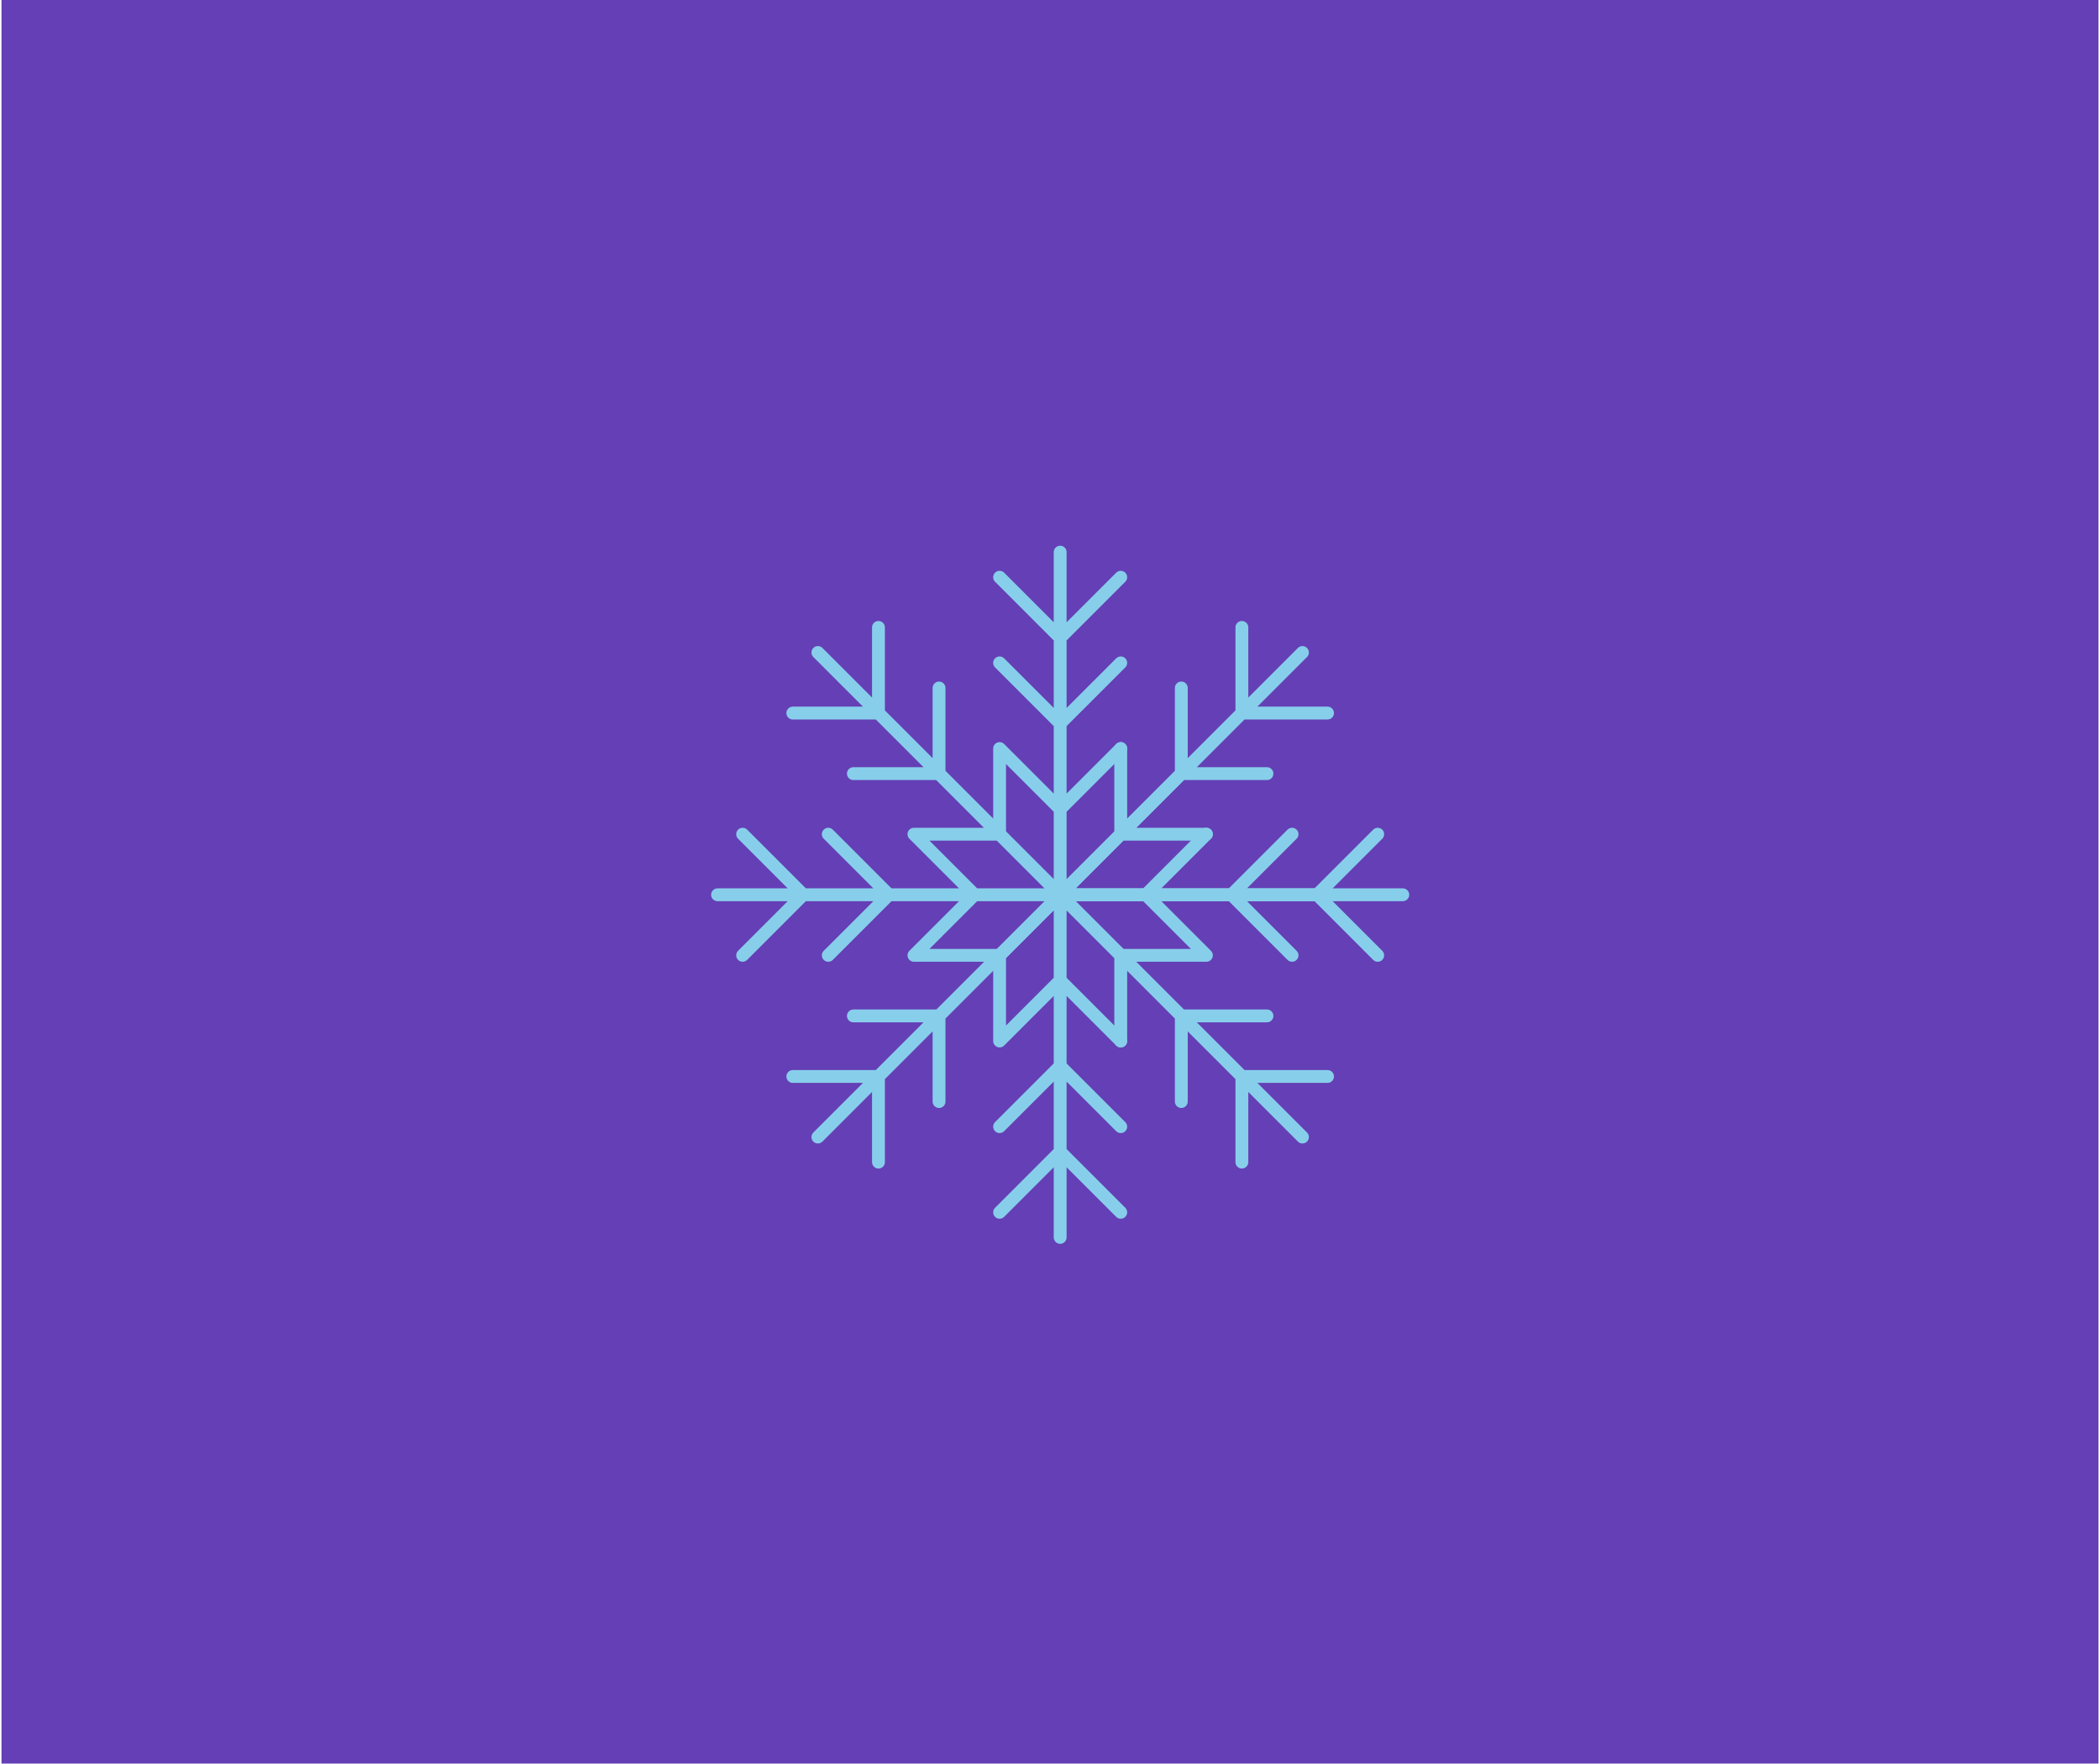
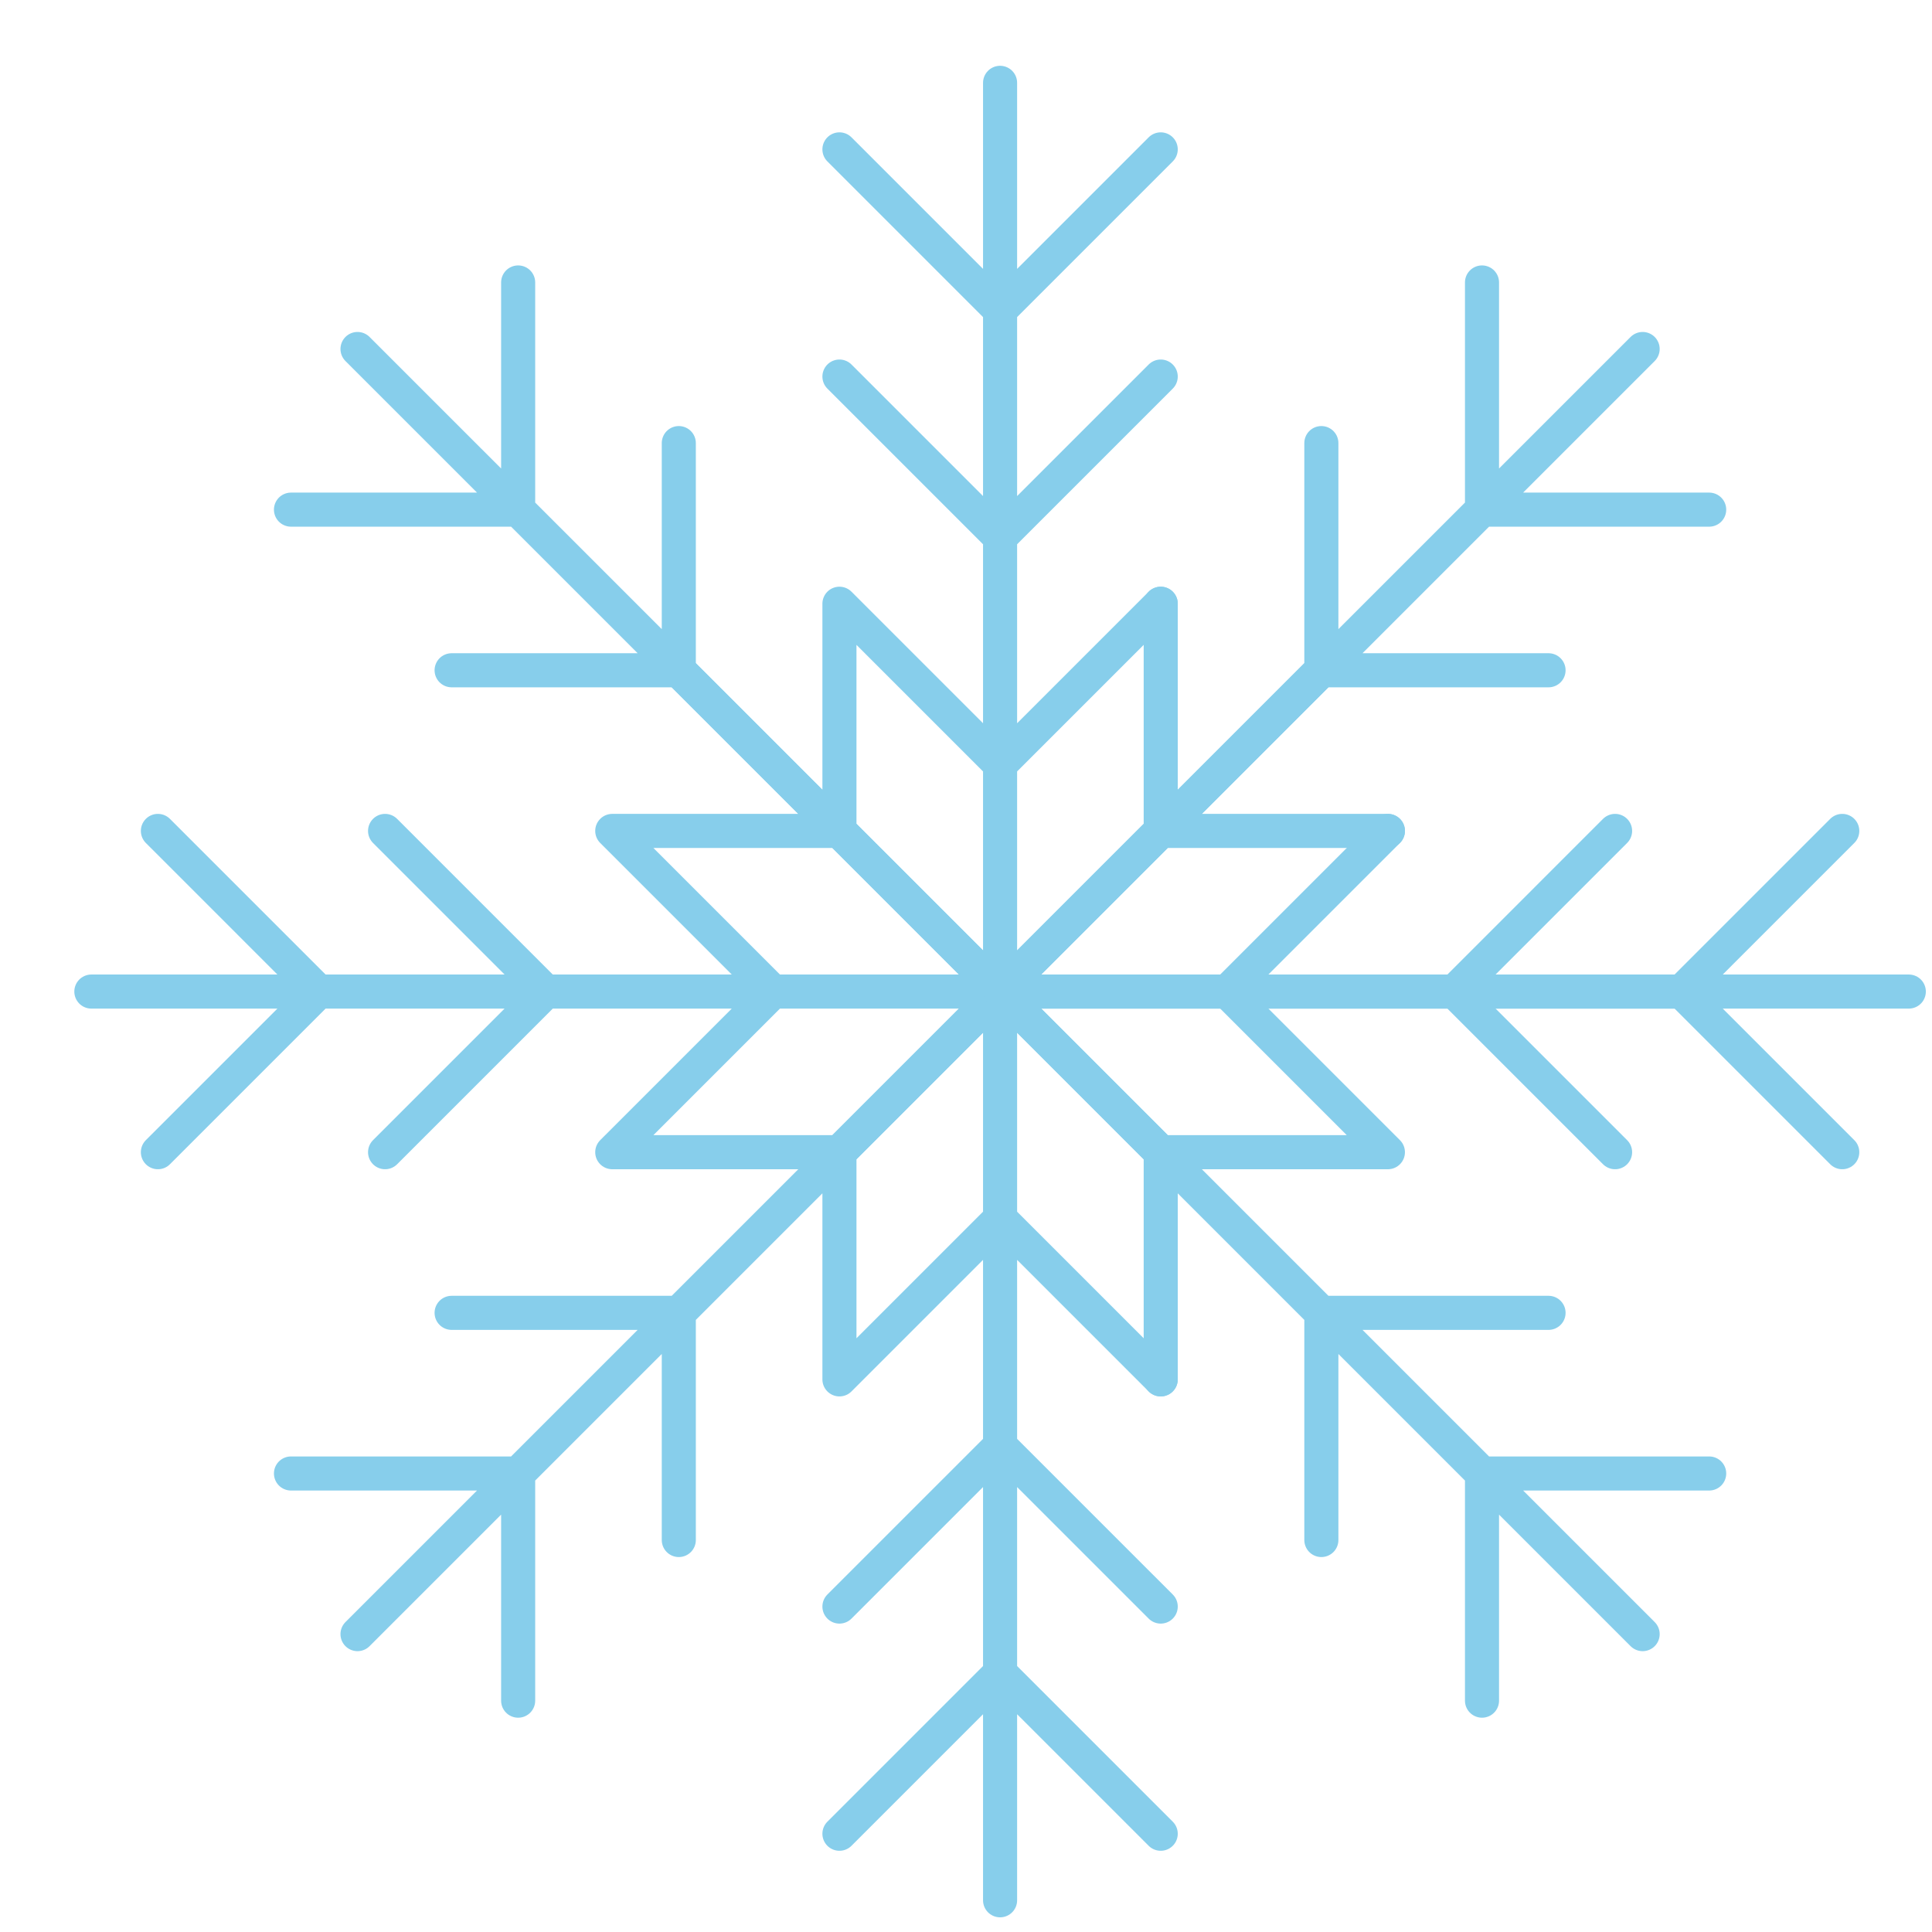
- <svg xmlns="http://www.w3.org/2000/svg" version="1.1" id="svg2" width="516" height="433.333" viewBox="-3 -3 522 439">
-   <g id="deeditor_bgCarrier" stroke-width="0">
-     <rect id="dee_c_e" x="-3" y="-3" width="522" height="439" rx="0" fill="#653fb5" strokewidth="0" />
-   </g>
-   <defs id="defs6" fill="#000000">
-     <clipPath clipPathUnits="userSpaceOnUse" id="clipPath18" fill="#000000">
-       <path d="M 4.965,0.809 H 3861.035 V 3245.189 H 4.965 Z" id="path16" fill="#000000" />
+ <svg xmlns="http://www.w3.org/2000/svg" version="1.1" id="svg2" width="181.333" height="181.333" viewBox="0 0 181.333 181.333">
+   <defs id="defs6">
+     <clipPath clipPathUnits="userSpaceOnUse" id="clipPath18">
+       <path d="M 8.336,8.336 H 1357.656 V 1357.656 H 8.336 Z" id="path16" />
    </clipPath>
  </defs>
-   <g id="g8" transform="matrix(1.333333,0,0,-1.333333,0,433.3333)">
+   <g id="g8" transform="matrix(1.333333,0,0,-1.333333,0,181.3333)">
    <g id="g10" transform="scale(0.1)">
      <g id="g12">
        <g id="g14" clip-path="url(#clipPath18)">
-           <path d="m 2433.75,1602.01 113.08,113.08 -113.08,-113.08 h 159.92 -159.92 l 113.08,-113.08 -113.08,113.08 h -159.92 l 113.08,113.08 -113.08,-113.08 h 159.92 -159.92 l 113.08,-113.08 -113.08,113.08 h -159.92 l 113.08,113.08 -113.08,-113.08 h 159.92 -159.92 l 113.08,-113.08 -113.08,113.08 h -159.92 l 339.24,-339.24 h 159.92 -159.92 l 113.08,-113.08 -113.08,113.08 v -159.92 159.92 l -113.08,113.08 h 159.92 -159.92 l 113.08,-113.08 -113.08,113.08 v -159.92 159.92 l -113.08,113.08 h 159.92 -159.92 l 113.08,-113.08 -113.08,113.08 v -159.92 159.92" style="fill:none;stroke:#87ceeb;stroke-width:23.988;stroke-linecap:round;stroke-linejoin:round;stroke-miterlimit:10;stroke-dasharray:none;stroke-opacity:1" id="path20" />
-           <path d="m 2067.07,1488.93 -113.08,113.08 v -479.76 l 113.08,-113.08 -113.08,113.08 V 962.328 1122.25 l -113.08,-113.08 113.08,113.08 v 159.92 l 113.08,-113.08 -113.08,113.08 v -159.92 159.92 l -113.08,-113.08 113.08,113.08 v 159.92 l 113.08,-113.08 -113.08,113.08 v -159.92 159.92 l -113.08,-113.08 113.08,113.08 v 159.92 l -339.24,-339.24 v -159.92 159.92 l -113.08,-113.08 113.08,113.08 h -159.92 159.92 l 113.08,113.08 v -159.92 159.92 l -113.08,-113.08 113.08,113.08 h -159.92 159.92 l 113.08,113.08 v -159.92 159.92 l -113.08,-113.08 113.08,113.08" style="fill:none;stroke:#87ceeb;stroke-width:23.988;stroke-linecap:round;stroke-linejoin:round;stroke-miterlimit:10;stroke-dasharray:none;stroke-opacity:1" id="path22" />
-           <path d="m 1840.91,1488.93 h -159.92 159.92 l 113.08,113.08 h -479.76 l -113.08,-113.08 113.08,113.08 h -159.92 159.92 l -113.08,113.08 113.08,-113.08 h 159.92 l -113.08,-113.08 113.08,113.08 h -159.92 159.92 l -113.08,113.08 113.08,-113.08 h 159.92 l -113.08,-113.08 113.08,113.08 h -159.92 159.92 l -113.08,113.08 113.08,-113.08 h 159.92 l -339.24,339.24 h -159.92 159.92 l -113.08,113.08 113.08,-113.08 v 159.92 -159.92 l 113.08,-113.08 h -159.92 159.92 l -113.08,113.08 113.08,-113.08 v 159.92 -159.92 l 113.08,-113.08 h -159.92 159.92" style="fill:none;stroke:#87ceeb;stroke-width:23.988;stroke-linecap:round;stroke-linejoin:round;stroke-miterlimit:10;stroke-dasharray:none;stroke-opacity:1" id="path24" />
-           <path d="m 1840.91,1715.09 -113.08,113.08 113.08,-113.08 v 159.92 -159.92 l 113.08,-113.08 v 479.76 l -113.08,113.08 113.08,-113.08 v 159.92 -159.92 l 113.08,113.08 -113.08,-113.08 v -159.92 l -113.08,113.08 113.08,-113.08 v 159.92 -159.92 l 113.08,113.08 -113.08,-113.08 v -159.92 l -113.08,113.08 113.08,-113.08 v 159.92 -159.92 l 113.08,113.08 -113.08,-113.08 v -159.92 l 339.24,339.24 v 159.92 -159.92 l 113.08,113.08 -113.08,-113.08 h 159.92 -159.92 l -113.08,-113.08 v 159.92 -159.92 l 113.08,113.08 -113.08,-113.08 h 159.92 -159.92 l -113.08,-113.08" style="fill:none;stroke:#87ceeb;stroke-width:23.988;stroke-linecap:round;stroke-linejoin:round;stroke-miterlimit:10;stroke-dasharray:none;stroke-opacity:1" id="path26" />
-           <path d="m 2067.07,1715.09 v 159.92 -159.92 l 113.08,113.08 -113.08,-113.08 h 159.92 -159.92 l -113.08,-113.08 h 479.76" style="fill:none;stroke:#87ceeb;stroke-width:23.988;stroke-linecap:round;stroke-linejoin:round;stroke-miterlimit:10;stroke-dasharray:none;stroke-opacity:1" id="path28" />
+           <path d="M 1183.75,662.008 1296.83,775.09 1183.75,662.008 h 159.92 -159.92 L 1296.83,548.93 1183.75,662.008 H 1023.83 L 1136.91,775.09 1023.83,662.008 h 159.92 -159.92 L 1136.91,548.93 1023.83,662.008 H 863.906 L 976.988,775.09 863.906,662.008 H 1023.83 863.906 L 976.988,548.93 863.906,662.008 H 703.988 L 1043.23,322.766 h 159.92 -159.92 L 1156.31,209.688 1043.23,322.766 V 162.848 322.766 L 930.148,435.848 H 1090.07 930.148 L 1043.23,322.766 930.148,435.848 V 275.93 435.848 L 817.07,548.93 H 976.988 817.07 L 930.148,435.848 817.07,548.93 V 389.008 548.93" style="fill:none;stroke:#87ceeb;stroke-width:23.988;stroke-linecap:round;stroke-linejoin:round;stroke-miterlimit:10;stroke-dasharray:none;stroke-opacity:1" id="path20" />
+           <path d="M 817.07,548.93 703.988,662.008 V 182.25 L 817.07,69.168 703.988,182.25 V 22.328 182.25 L 590.906,69.168 703.988,182.25 V 342.168 L 817.07,229.09 703.988,342.168 V 182.25 342.168 L 590.906,229.09 703.988,342.168 V 502.09 L 817.07,389.008 703.988,502.09 V 342.168 502.09 L 590.906,389.008 703.988,502.09 V 662.008 L 364.746,322.766 V 162.848 322.766 L 251.664,209.688 364.746,322.766 H 204.828 364.746 L 477.828,435.848 V 275.93 435.848 L 364.746,322.766 477.828,435.848 H 317.906 477.828 L 590.906,548.93 V 389.008 548.93 L 477.828,435.848 590.906,548.93" style="fill:none;stroke:#87ceeb;stroke-width:23.988;stroke-linecap:round;stroke-linejoin:round;stroke-miterlimit:10;stroke-dasharray:none;stroke-opacity:1" id="path22" />
+           <path d="M 590.906,548.93 H 430.988 590.906 L 703.988,662.008 H 224.227 L 111.148,548.93 224.227,662.008 H 64.309 224.227 L 111.148,775.09 224.227,662.008 H 384.148 L 271.066,548.93 384.148,662.008 H 224.227 384.148 L 271.066,775.09 384.148,662.008 H 544.066 L 430.988,548.93 544.066,662.008 H 384.148 544.066 L 430.988,775.09 544.066,662.008 H 703.988 L 364.746,1001.25 H 204.828 364.746 l -113.082,113.08 113.082,-113.08 v 159.92 -159.92 L 477.828,888.172 H 317.906 477.828 L 364.746,1001.25 477.828,888.172 V 1048.09 888.172 L 590.906,775.09 H 430.988 590.906" style="fill:none;stroke:#87ceeb;stroke-width:23.988;stroke-linecap:round;stroke-linejoin:round;stroke-miterlimit:10;stroke-dasharray:none;stroke-opacity:1" id="path24" />
+           <path d="M 590.906,775.09 477.828,888.172 590.906,775.09 V 935.008 775.09 L 703.988,662.008 v 479.762 l -113.082,113.08 113.082,-113.08 v 159.92 -159.92 L 817.07,1254.85 703.988,1141.77 V 981.848 L 590.906,1094.93 703.988,981.848 V 1141.77 981.848 L 817.07,1094.93 703.988,981.848 V 821.93 L 590.906,935.008 703.988,821.93 V 981.848 821.93 L 817.07,935.008 703.988,821.93 V 662.008 l 339.242,339.242 v 159.92 -159.92 l 113.08,113.08 -113.08,-113.08 h 159.92 -159.92 L 930.148,888.172 V 1048.09 888.172 L 1043.23,1001.25 930.148,888.172 H 1090.07 930.148 L 817.07,775.09" style="fill:none;stroke:#87ceeb;stroke-width:23.988;stroke-linecap:round;stroke-linejoin:round;stroke-miterlimit:10;stroke-dasharray:none;stroke-opacity:1" id="path26" />
+           <path d="M 817.07,775.09 V 935.008 775.09 L 930.148,888.172 817.07,775.09 H 976.988 817.07 L 703.988,662.008 h 479.762" style="fill:none;stroke:#87ceeb;stroke-width:23.988;stroke-linecap:round;stroke-linejoin:round;stroke-miterlimit:10;stroke-dasharray:none;stroke-opacity:1" id="path28" />
        </g>
      </g>
    </g>
  </g>
</svg>
